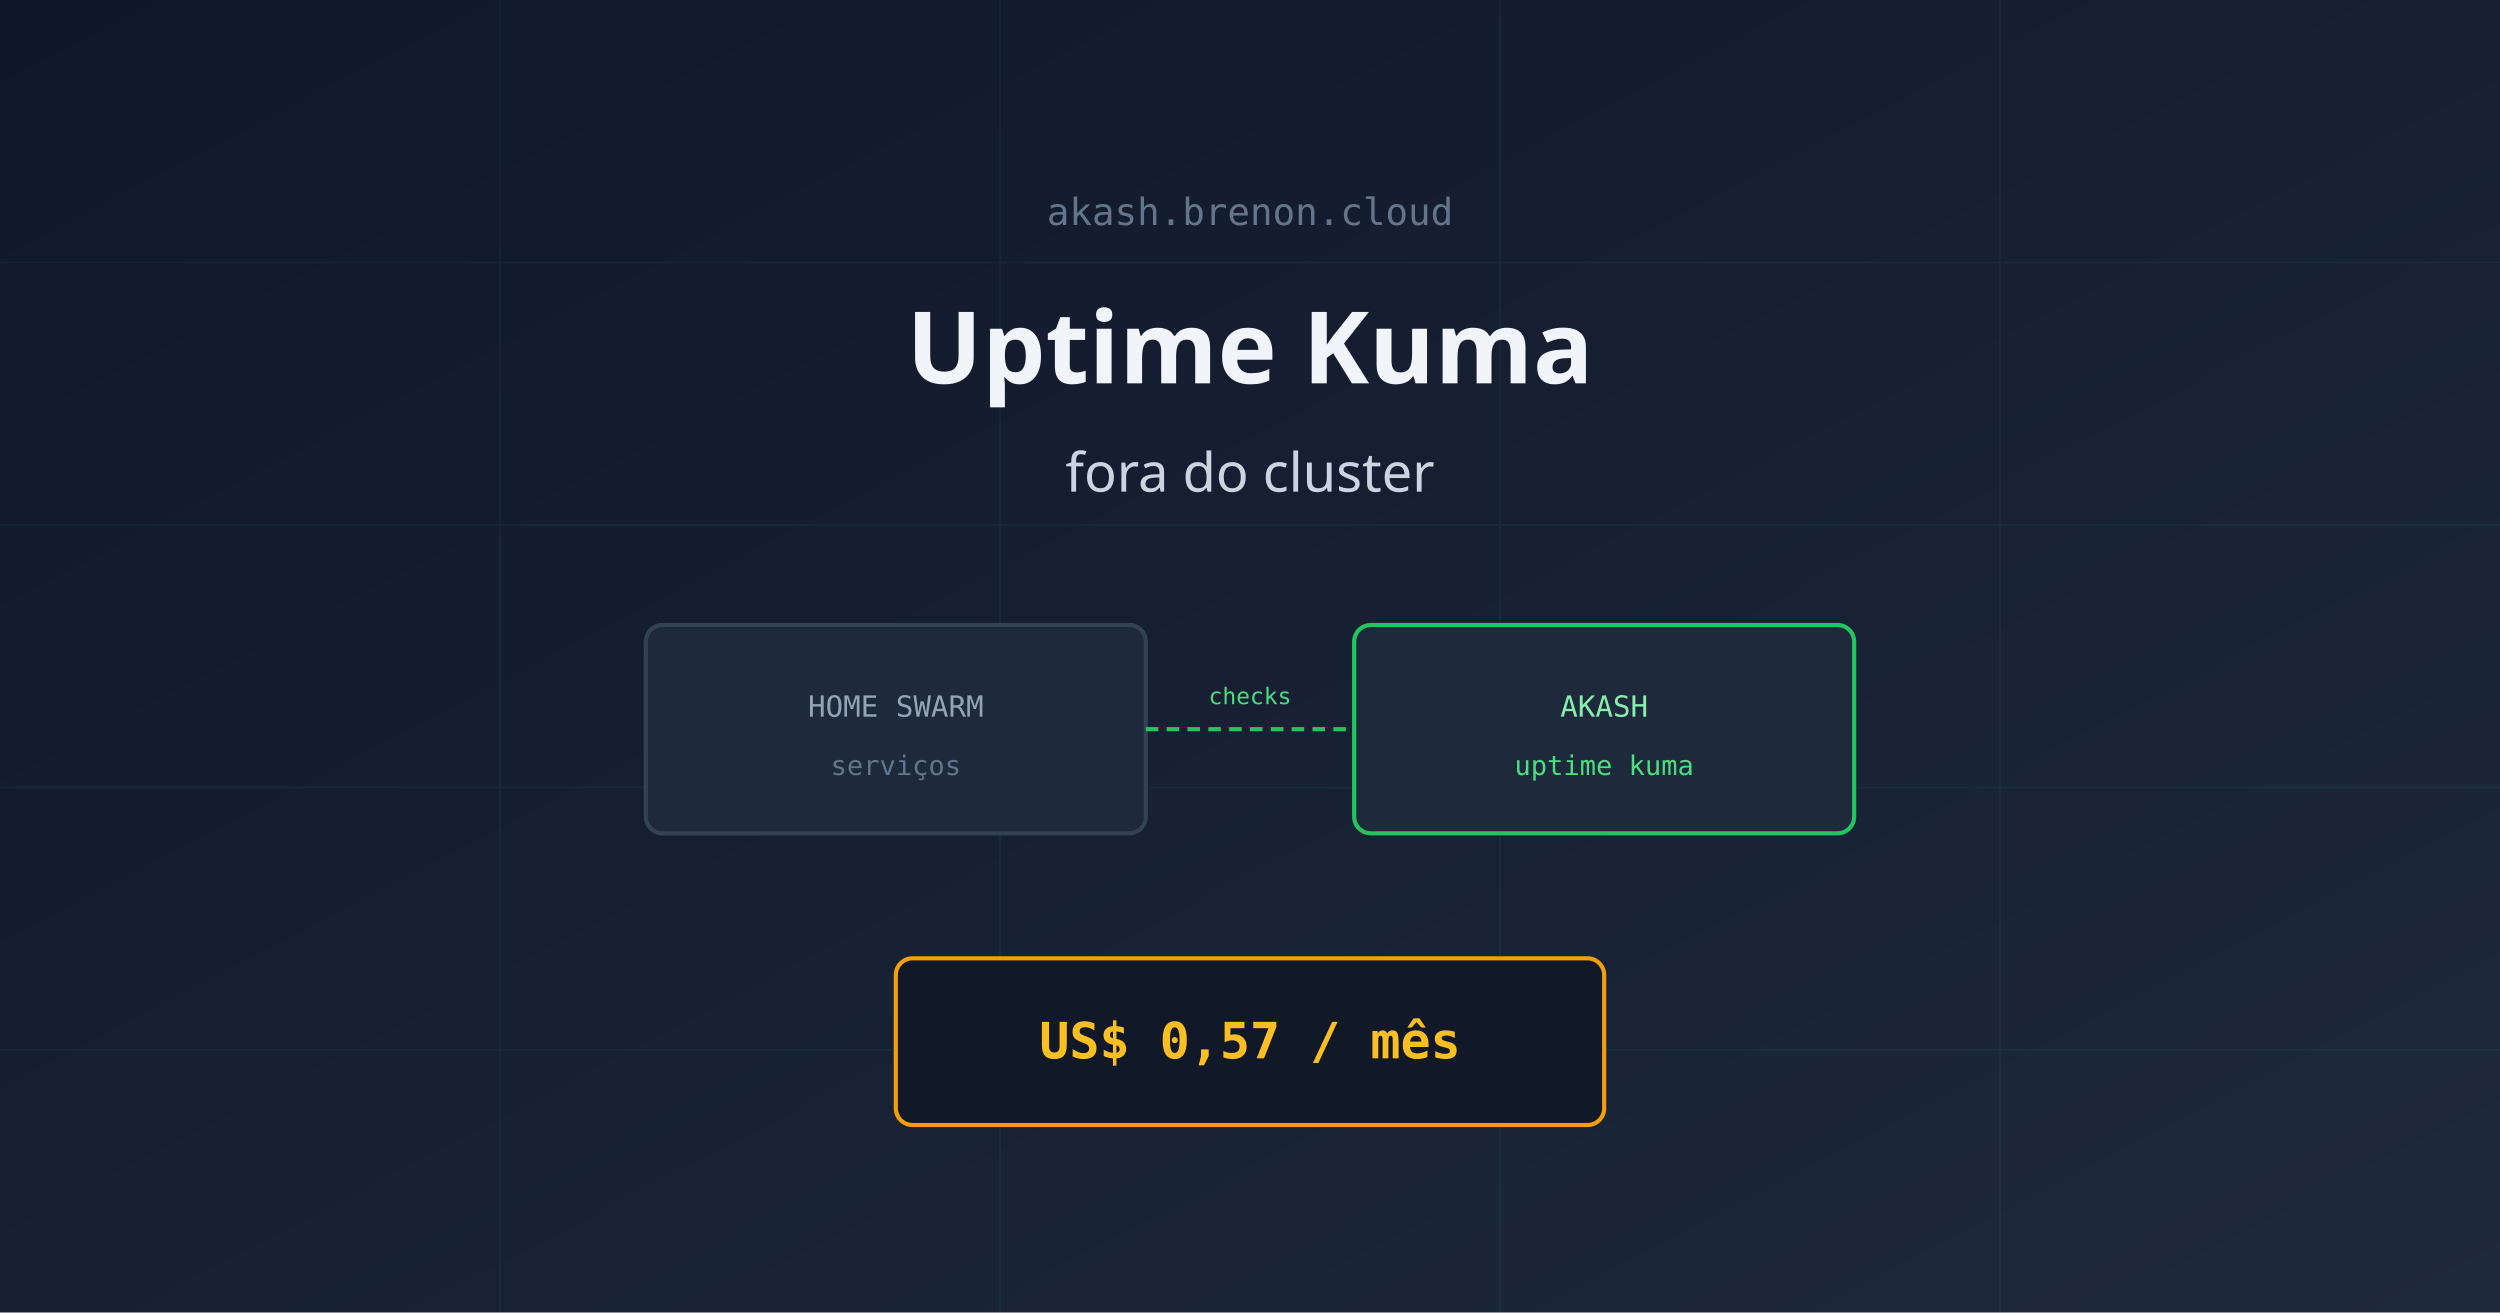
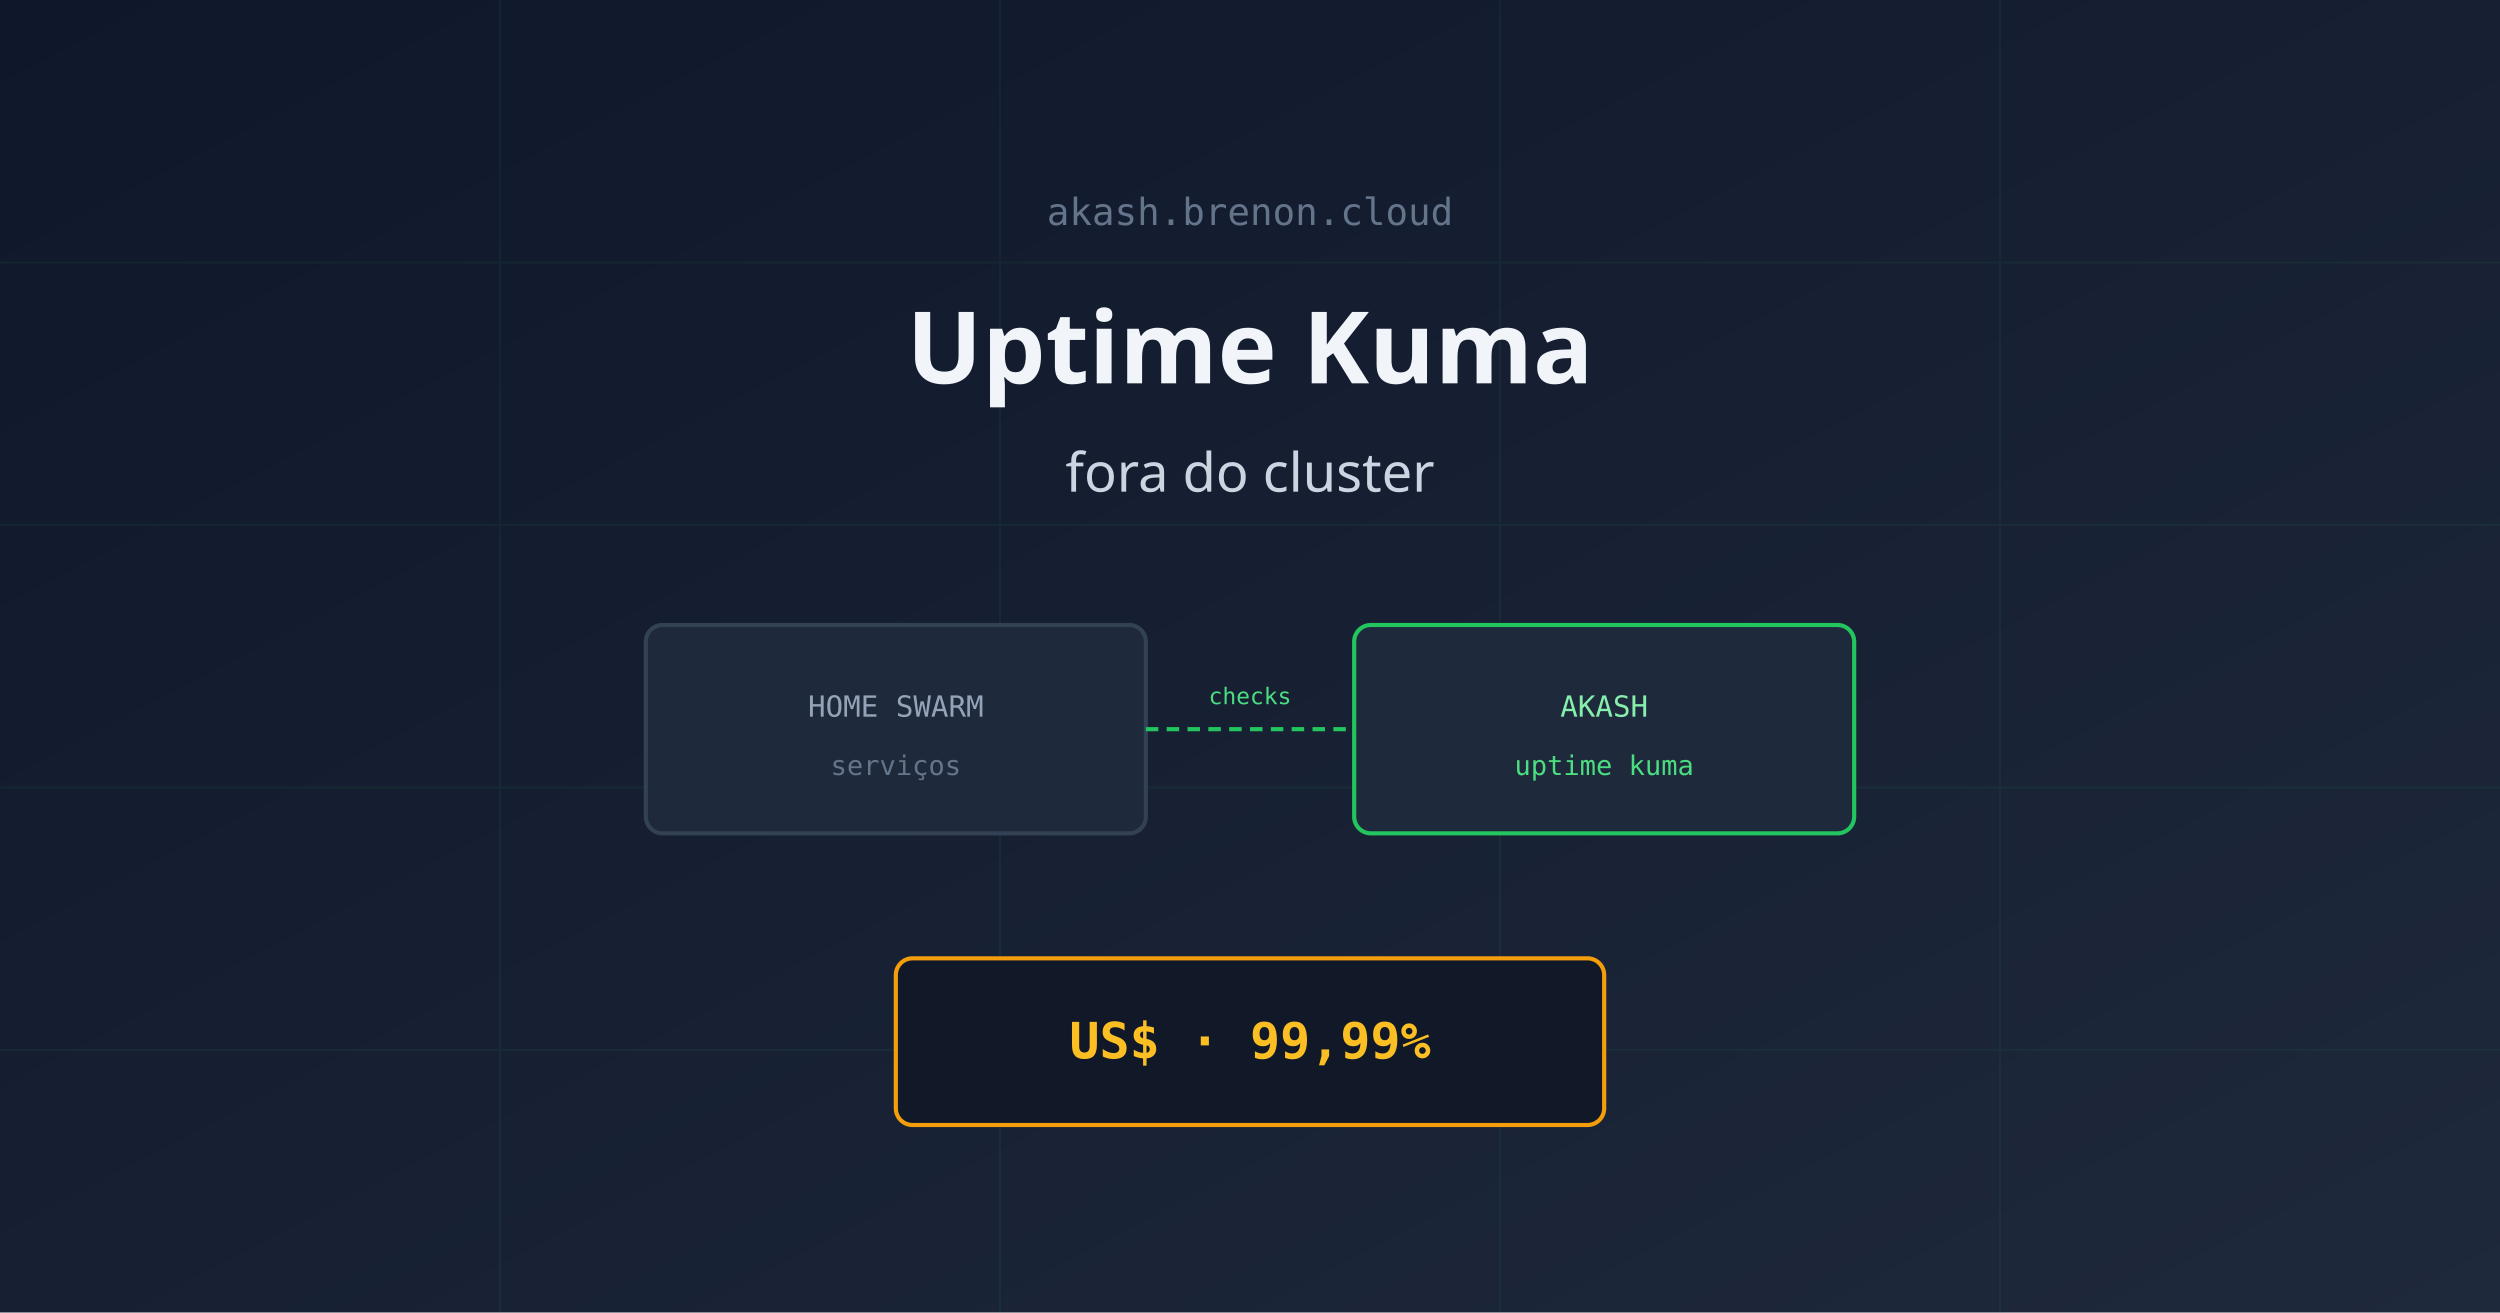
<svg xmlns="http://www.w3.org/2000/svg" viewBox="0 0 1200 630" width="1200" height="630">
  <defs>
    <linearGradient id="bg" x1="0%" y1="0%" x2="100%" y2="100%">
      <stop offset="0%" stop-color="#0f172a" />
      <stop offset="100%" stop-color="#1e293b" />
    </linearGradient>
  </defs>
  <rect width="1200" height="630" fill="url(#bg)" />
  <g opacity="0.06" stroke="#22c55e" stroke-width="1">
    <line x1="0" y1="126" x2="1200" y2="126" />
    <line x1="0" y1="252" x2="1200" y2="252" />
    <line x1="0" y1="378" x2="1200" y2="378" />
    <line x1="0" y1="504" x2="1200" y2="504" />
    <line x1="240" y1="0" x2="240" y2="630" />
    <line x1="480" y1="0" x2="480" y2="630" />
    <line x1="720" y1="0" x2="720" y2="630" />
    <line x1="960" y1="0" x2="960" y2="630" />
  </g>
  <text x="600" y="108" text-anchor="middle" fill="#64748b" font-family="monospace" font-size="18">akash.brenon.cloud</text>
  <text x="600" y="184" text-anchor="middle" fill="#f1f5f9" font-family="sans-serif" font-size="48" font-weight="700">Uptime Kuma</text>
  <text x="600" y="236" text-anchor="middle" fill="#cbd5e1" font-family="sans-serif" font-size="26">fora do cluster</text>
  <g font-family="monospace">
    <rect x="310" y="300" width="240" height="100" rx="8" fill="#1e293b" stroke="#334155" stroke-width="2" />
    <text x="430" y="344" text-anchor="middle" fill="#94a3b8" font-size="14">HOME SWARM</text>
    <text x="430" y="372" text-anchor="middle" fill="#64748b" font-size="13">serviços</text>
    <rect x="650" y="300" width="240" height="100" rx="8" fill="#1e293b" stroke="#22c55e" stroke-width="2" />
    <text x="770" y="344" text-anchor="middle" fill="#86efac" font-size="14">AKASH</text>
    <text x="770" y="372" text-anchor="middle" fill="#4ade80" font-size="13">uptime kuma</text>
  </g>
  <path d="M550 350 H650" fill="none" stroke="#22c55e" stroke-width="2" stroke-dasharray="6 4" />
  <text x="600" y="338" text-anchor="middle" fill="#4ade80" font-family="monospace" font-size="11">checks</text>
  <rect x="430" y="460" width="340" height="80" rx="8" fill="#111827" stroke="#f59e0b" stroke-width="2" />
-   <text x="600" y="508" text-anchor="middle" fill="#fbbf24" font-family="monospace" font-size="24" font-weight="700">US$ 0,57 / mês</text>
+   <text x="600" y="508" text-anchor="middle" fill="#fbbf24" font-family="monospace" font-size="24" font-weight="700">US$ · 99,99%</text>
</svg>
